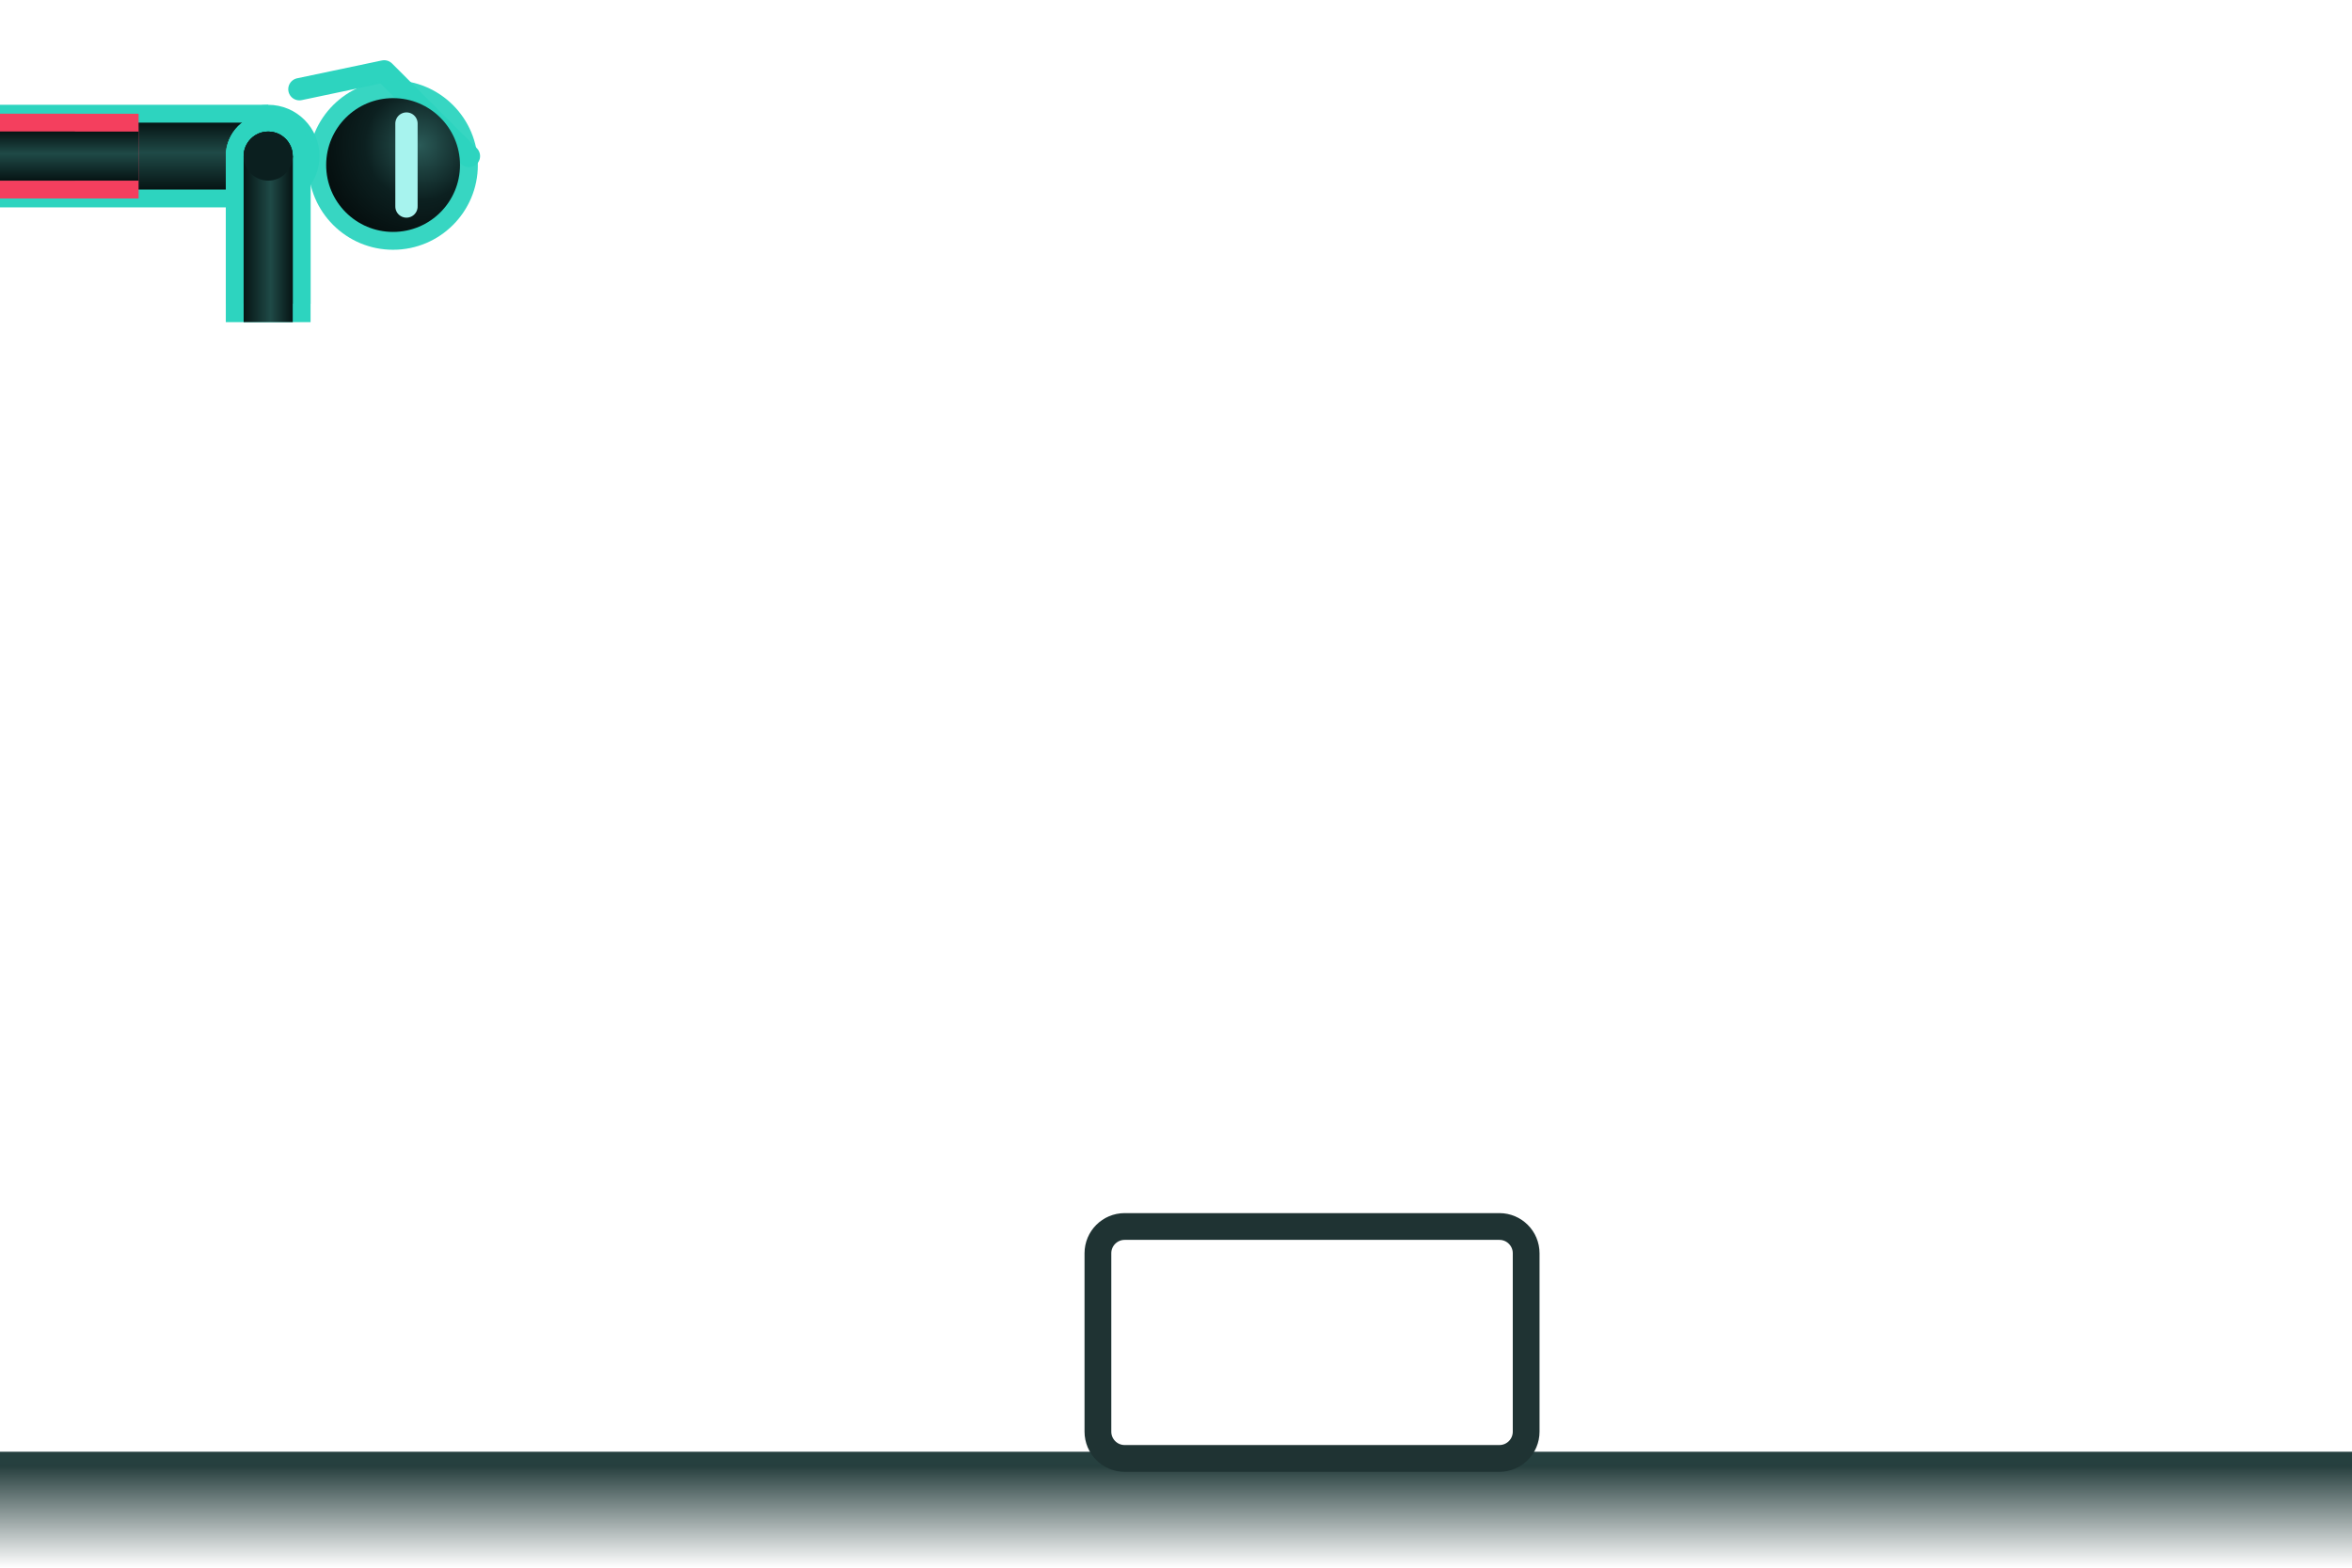
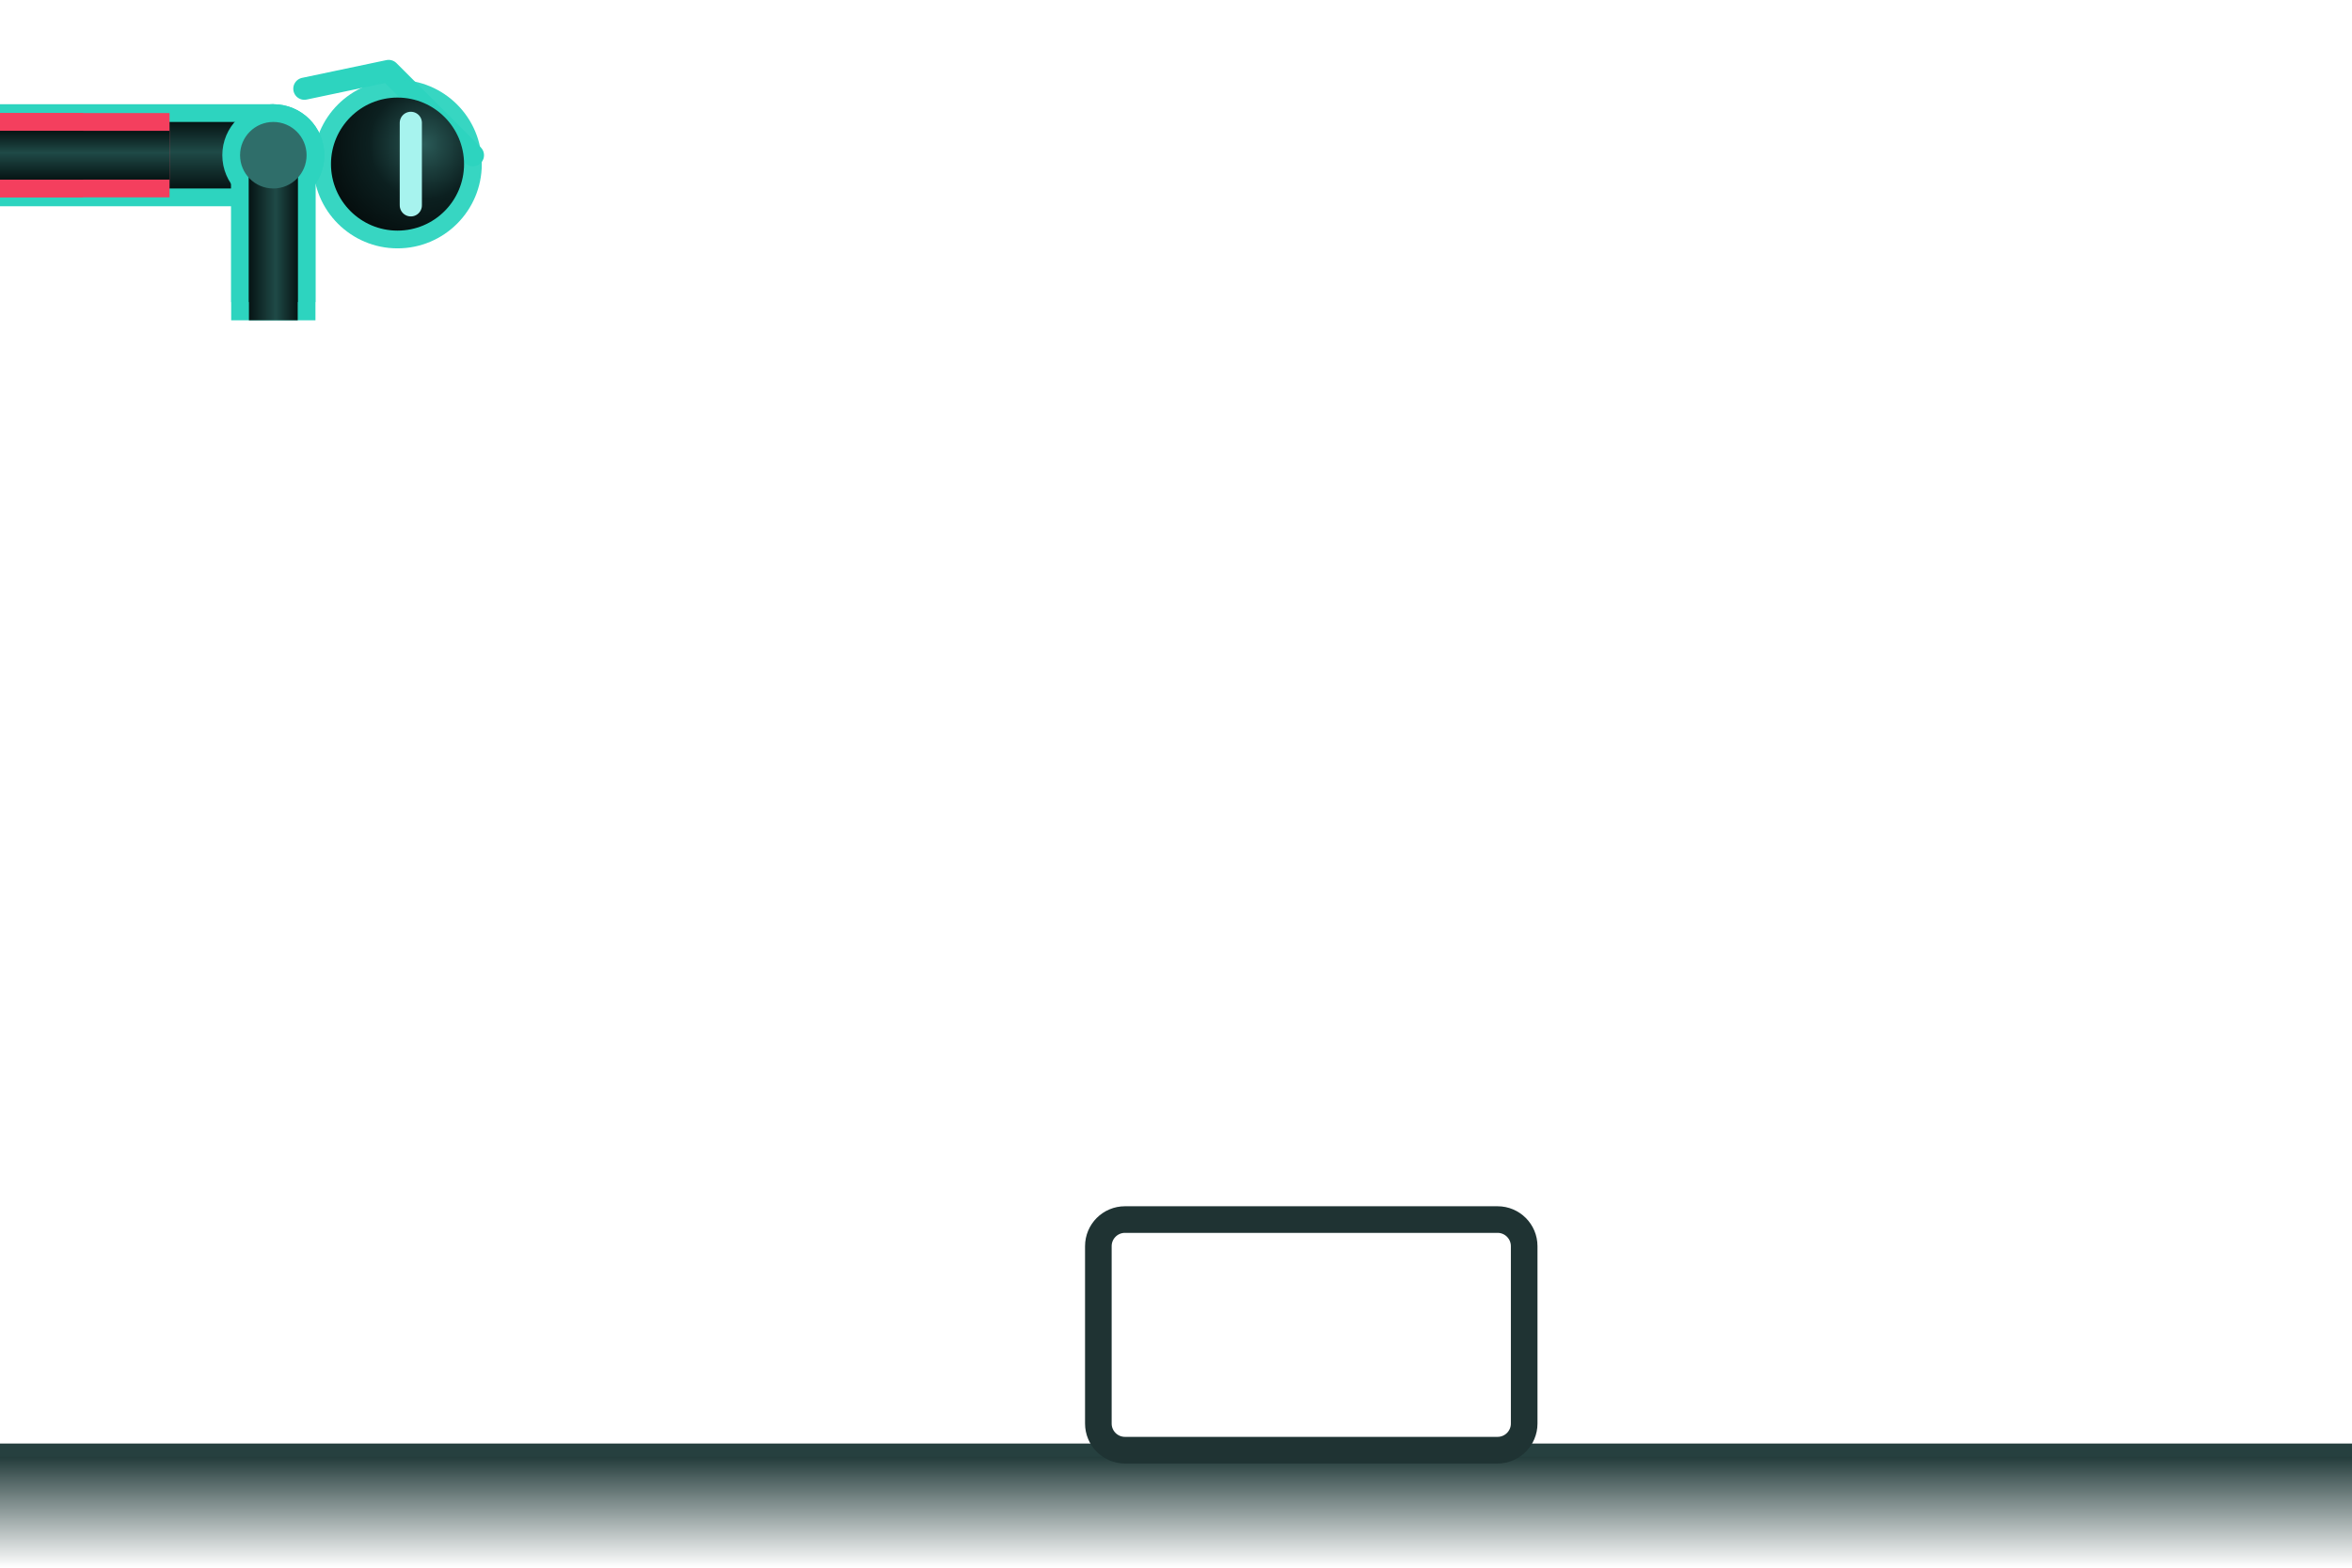
- <svg xmlns="http://www.w3.org/2000/svg" viewBox="0 0 527.25 351.5">
-   <style>g{transform-box:view-box;transform-origin:0 0}@keyframes m0{0%,90%,100%{transform:translate(220px,292px) scale(1,1);opacity:0.9}40%,50%{transform:translate(290px,292px) scale(0.32,1);opacity:0.41}}.m0{animation:m0 2.4s cubic-bezier(.45,0,.55,1) infinite}@keyframes m1{0%,90%,100%{transform:translate(220px,202px);}40%,50%{transform:translate(290px,106px);}}.m1{animation:m1 2.4s cubic-bezier(.45,0,.55,1) infinite}@keyframes m2{0%,90%,100%{transform:translate(0px,0px) rotate(97.77deg);}40%,50%{transform:translate(0px,0px) rotate(110.22deg);}}.m2{animation:m2 2.4s cubic-bezier(.45,0,.55,1) infinite}@keyframes m3{0%,90%,100%{transform:scale(1.05,1);}40%,50%{transform:scale(0.95,1);}}.m3{animation:m3 2.4s cubic-bezier(.45,0,.55,1) infinite}@keyframes m4{0%,90%,100%{transform:translate(44.41px,0px) rotate(-5.28deg);}40%,50%{transform:translate(40.5px,0px) rotate(-16.41deg);}}.m4{animation:m4 2.4s cubic-bezier(.45,0,.55,1) infinite}@keyframes m5{0%,90%,100%{transform:scale(1.21,1);}40%,50%{transform:scale(0.79,1);}}.m5{animation:m5 2.4s cubic-bezier(.45,0,.55,1) infinite}@keyframes m6{0%,90%,100%{transform:translate(46.04px,0px) rotate(-92.49deg);}40%,50%{transform:translate(30.07px,0px) rotate(-93.81deg);}}.m6{animation:m6 2.4s cubic-bezier(.45,0,.55,1) infinite}@keyframes m7{0%,90%,100%{transform:translate(220px,202px) rotate(-90deg);}40%,50%{transform:translate(290px,106px) rotate(-90deg);}}.m7{animation:m7 2.4s cubic-bezier(.45,0,.55,1) infinite}@keyframes m8{0%,90%,100%{transform:translate(0px,0px) rotate(18.43deg);}40%,50%{transform:translate(0px,0px) rotate(75.26deg);}}.m8{animation:m8 2.4s cubic-bezier(.45,0,.55,1) infinite}@keyframes m9{0%,90%,100%{transform:scale(1.13,1);}40%,50%{transform:scale(0.87,1);}}.m9{animation:m9 2.4s cubic-bezier(.45,0,.55,1) infinite}@keyframes m10{0%,90%,100%{transform:translate(50.6px,0px) rotate(26.57deg);}40%,50%{transform:translate(39.29px,0px) rotate(7.15deg);}}.m10{animation:m10 2.4s cubic-bezier(.45,0,.55,1) infinite}@keyframes m11{0%,90%,100%{transform:scale(1.01,1);}40%,50%{transform:scale(0.99,1);}}.m11{animation:m11 2.4s cubic-bezier(.45,0,.55,1) infinite}@keyframes m12{0%,90%,100%{transform:translate(31.11px,0px) rotate(-45deg);}40%,50%{transform:translate(30.27px,0px) rotate(-82.41deg);}}.m12{animation:m12 2.4s cubic-bezier(.45,0,.55,1) infinite}@keyframes m13{0%{transform:translate(0px,0px) rotate(83.83deg)}5%{transform:translate(0px,0px) rotate(83.63deg)}10%{transform:translate(0px,0px) rotate(82.94deg)}15%{transform:translate(0px,0px) rotate(81.66deg)}20%{transform:translate(0px,0px) rotate(79.85deg)}25%{transform:translate(0px,0px) rotate(77.88deg)}30%{transform:translate(0px,0px) rotate(76.3deg)}35%{transform:translate(0px,0px) rotate(75.36deg)}40%{transform:translate(0px,0px) rotate(75.07deg)}50%{transform:translate(0px,0px) rotate(75.07deg)}55%{transform:translate(0px,0px) rotate(75.36deg)}60%{transform:translate(0px,0px) rotate(76.3deg)}65%{transform:translate(0px,0px) rotate(77.88deg)}70%{transform:translate(0px,0px) rotate(79.85deg)}75%{transform:translate(0px,0px) rotate(81.66deg)}80%{transform:translate(0px,0px) rotate(82.94deg)}85%{transform:translate(0px,0px) rotate(83.63deg)}90%{transform:translate(0px,0px) rotate(83.83deg)}100%{transform:translate(0px,0px) rotate(83.83deg)}}.m13{animation:m13 2.4s linear infinite}@keyframes m14{0%{transform:scale(1,1)}5%{transform:scale(1,1)}10%{transform:scale(0.98,1)}15%{transform:scale(0.95,1)}20%{transform:scale(0.91,1)}25%{transform:scale(0.88,1)}30%{transform:scale(0.85,1)}35%{transform:scale(0.84,1)}40%{transform:scale(0.83,1)}50%{transform:scale(0.83,1)}55%{transform:scale(0.84,1)}60%{transform:scale(0.85,1)}65%{transform:scale(0.88,1)}70%{transform:scale(0.91,1)}75%{transform:scale(0.95,1)}80%{transform:scale(0.98,1)}85%{transform:scale(1,1)}90%{transform:scale(1,1)}100%{transform:scale(1,1)}}.m14{animation:m14 2.4s linear infinite}@keyframes m15{0%{transform:translate(37.22px,0px) rotate(9.98deg)}5%{transform:translate(37.03px,0px) rotate(9.51deg)}10%{transform:translate(36.44px,0px) rotate(7.26deg)}15%{transform:translate(35.39px,0px) rotate(-2.7deg)}20%{transform:translate(34.03px,0px) rotate(-79.85deg)}25%{transform:translate(32.71px,0px) rotate(-131.81deg)}30%{transform:translate(31.74px,0px) rotate(-138.38deg)}35%{transform:translate(31.21px,0px) rotate(-139.79deg)}40%{transform:translate(31.05px,0px) rotate(-140.05deg)}50%{transform:translate(31.05px,0px) rotate(-140.05deg)}55%{transform:translate(31.21px,0px) rotate(-139.79deg)}60%{transform:translate(31.74px,0px) rotate(-138.38deg)}65%{transform:translate(32.71px,0px) rotate(-131.81deg)}70%{transform:translate(34.03px,0px) rotate(-79.85deg)}75%{transform:translate(35.39px,0px) rotate(-2.7deg)}80%{transform:translate(36.44px,0px) rotate(7.26deg)}85%{transform:translate(37.03px,0px) rotate(9.51deg)}90%{transform:translate(37.22px,0px) rotate(9.98deg)}100%{transform:translate(37.22px,0px) rotate(9.98deg)}}.m15{animation:m15 2.4s linear infinite}@keyframes m16{0%{transform:scale(0.91,1)}5%{transform:scale(0.86,1)}10%{transform:scale(0.69,1)}15%{transform:scale(0.4,1)}20%{transform:scale(0.18,1)}25%{transform:scale(0.49,1)}30%{transform:scale(0.78,1)}35%{transform:scale(0.95,1)}40%{transform:scale(1,1)}50%{transform:scale(1,1)}55%{transform:scale(0.95,1)}60%{transform:scale(0.78,1)}65%{transform:scale(0.49,1)}70%{transform:scale(0.18,1)}75%{transform:scale(0.4,1)}80%{transform:scale(0.69,1)}85%{transform:scale(0.86,1)}90%{transform:scale(0.91,1)}100%{transform:scale(0.91,1)}}.m16{animation:m16 2.4s linear infinite}@keyframes m17{0%{transform:translate(30.07px,0px) rotate(-93.81deg)}5%{transform:translate(28.37px,0px) rotate(-93.14deg)}10%{transform:translate(22.79px,0px) rotate(-90.19deg)}15%{transform:translate(13.24px,0px) rotate(-78.95deg)}20%{transform:translate(6px,0px) rotate(0deg)}25%{transform:translate(16.07px,0px) rotate(53.92deg)}30%{transform:translate(25.79px,0px) rotate(62.08deg)}35%{transform:translate(31.4px,0px) rotate(64.43deg)}40%{transform:translate(33.11px,0px) rotate(64.98deg)}50%{transform:translate(33.11px,0px) rotate(64.98deg)}55%{transform:translate(31.4px,0px) rotate(64.43deg)}60%{transform:translate(25.79px,0px) rotate(62.08deg)}65%{transform:translate(16.07px,0px) rotate(53.92deg)}70%{transform:translate(6px,0px) rotate(0deg)}75%{transform:translate(13.24px,0px) rotate(-78.95deg)}80%{transform:translate(22.79px,0px) rotate(-90.19deg)}85%{transform:translate(28.37px,0px) rotate(-93.14deg)}90%{transform:translate(30.07px,0px) rotate(-93.81deg)}100%{transform:translate(30.07px,0px) rotate(-93.81deg)}}.m17{animation:m17 2.4s linear infinite}@media (prefers-reduced-motion:reduce){*{animation-play-state:paused!important}}</style>
+ <svg xmlns="http://www.w3.org/2000/svg" viewBox="0 0 530.25 353.5">
+   <style>g{transform-box:view-box;transform-origin:0 0}@keyframes m0{0%,90%,100%{transform:translate(220px,292px) scale(1,1);opacity:0.9}40%,50%{transform:translate(290px,292px) scale(0.32,1);opacity:0.41}}.m0{animation:m0 2.4s cubic-bezier(.45,0,.55,1) infinite}@keyframes m1{0%,90%,100%{transform:translate(220px,202px)}40%,50%{transform:translate(290px,106px)}}.m1{animation:m1 2.4s cubic-bezier(.45,0,.55,1) infinite}@keyframes m2{0%,90%,100%{transform:rotate(97.77deg)}40%,50%{transform:rotate(110.22deg)}}.m2{animation:m2 2.4s cubic-bezier(.45,0,.55,1) infinite}@keyframes m3{0%,90%,100%{transform:scale(1,1)}40%,50%{transform:scale(0.91,1)}}.m3{animation:m3 2.4s cubic-bezier(.45,0,.55,1) infinite}@keyframes m4{0%,90%,100%{transform:translate(44.41px,0px) rotate(-5.28deg)}40%,50%{transform:translate(40.5px,0px) rotate(-16.41deg)}}.m4{animation:m4 2.4s cubic-bezier(.45,0,.55,1) infinite}@keyframes m5{0%,90%,100%{transform:scale(1,1)}40%,50%{transform:scale(0.65,1)}}.m5{animation:m5 2.4s cubic-bezier(.45,0,.55,1) infinite}@keyframes m6{0%,90%,100%{transform:translate(46.04px,0px) rotate(-92.49deg)}40%,50%{transform:translate(30.07px,0px) rotate(-93.81deg)}}.m6{animation:m6 2.4s cubic-bezier(.45,0,.55,1) infinite}@keyframes m7{0%,90%,100%{transform:translate(220px,202px) rotate(-90deg)}40%,50%{transform:translate(290px,106px) rotate(-90deg)}}.m7{animation:m7 2.4s cubic-bezier(.45,0,.55,1) infinite}@keyframes m8{0%,90%,100%{transform:rotate(18.43deg)}40%,50%{transform:rotate(75.26deg)}}.m8{animation:m8 2.4s cubic-bezier(.45,0,.55,1) infinite}@keyframes m9{0%,90%,100%{transform:scale(1,1)}40%,50%{transform:scale(0.78,1)}}.m9{animation:m9 2.4s cubic-bezier(.45,0,.55,1) infinite}@keyframes m10{0%,90%,100%{transform:translate(50.6px,0px) rotate(26.57deg)}40%,50%{transform:translate(39.29px,0px) rotate(7.15deg)}}.m10{animation:m10 2.4s cubic-bezier(.45,0,.55,1) infinite}@keyframes m11{0%,90%,100%{transform:scale(1,1)}40%,50%{transform:scale(0.97,1)}}.m11{animation:m11 2.4s cubic-bezier(.45,0,.55,1) infinite}@keyframes m12{0%,90%,100%{transform:translate(31.11px,0px) rotate(-45deg)}40%,50%{transform:translate(30.27px,0px) rotate(-82.41deg)}}.m12{animation:m12 2.4s cubic-bezier(.45,0,.55,1) infinite}@keyframes m13{0%{transform:rotate(83.83deg);animation-timing-function:linear}5%,85%{transform:rotate(83.63deg);animation-timing-function:linear}10%,80%{transform:rotate(82.94deg);animation-timing-function:linear}15%,75%{transform:rotate(81.66deg);animation-timing-function:linear}20%,70%{transform:rotate(79.85deg);animation-timing-function:linear}25%,65%{transform:rotate(77.88deg);animation-timing-function:linear}30%,60%{transform:rotate(76.3deg);animation-timing-function:linear}35%,55%{transform:rotate(75.36deg);animation-timing-function:linear}40%{transform:rotate(75.07deg)}50%{transform:rotate(75.07deg);animation-timing-function:linear}90%,100%{transform:rotate(83.83deg)}}.m13{animation:m13 2.4s cubic-bezier(.45,0,.55,1) infinite}@keyframes m14{0%,5%,85%{transform:scale(1,1);animation-timing-function:linear}10%,80%{transform:scale(0.98,1);animation-timing-function:linear}15%,75%{transform:scale(0.95,1);animation-timing-function:linear}20%,70%{transform:scale(0.91,1);animation-timing-function:linear}25%,65%{transform:scale(0.88,1);animation-timing-function:linear}30%,60%{transform:scale(0.85,1);animation-timing-function:linear}35%,55%{transform:scale(0.84,1);animation-timing-function:linear}40%{transform:scale(0.83,1)}50%{transform:scale(0.83,1);animation-timing-function:linear}90%,100%{transform:scale(1,1)}}.m14{animation:m14 2.4s cubic-bezier(.45,0,.55,1) infinite}@keyframes m15{0%{transform:translate(37.22px,0px) rotate(9.98deg);animation-timing-function:linear}5%,85%{transform:translate(37.03px,0px) rotate(9.51deg);animation-timing-function:linear}10%,80%{transform:translate(36.44px,0px) rotate(7.26deg);animation-timing-function:linear}15%,75%{transform:translate(35.39px,0px) rotate(-2.7deg);animation-timing-function:linear}20%,70%{transform:translate(34.03px,0px) rotate(-79.85deg);animation-timing-function:linear}25%,65%{transform:translate(32.71px,0px) rotate(-131.81deg);animation-timing-function:linear}30%,60%{transform:translate(31.74px,0px) rotate(-138.38deg);animation-timing-function:linear}35%,55%{transform:translate(31.21px,0px) rotate(-139.79deg);animation-timing-function:linear}40%{transform:translate(31.05px,0px) rotate(-140.05deg)}50%{transform:translate(31.05px,0px) rotate(-140.05deg);animation-timing-function:linear}90%,100%{transform:translate(37.22px,0px) rotate(9.98deg)}}.m15{animation:m15 2.4s cubic-bezier(.45,0,.55,1) infinite}@keyframes m16{0%{transform:scale(0.91,1);animation-timing-function:linear}5%,85%{transform:scale(0.86,1);animation-timing-function:linear}10%,80%{transform:scale(0.69,1);animation-timing-function:linear}15%,75%{transform:scale(0.4,1);animation-timing-function:linear}20%,70%{transform:scale(0.18,1);animation-timing-function:linear}25%,65%{transform:scale(0.49,1);animation-timing-function:linear}30%,60%{transform:scale(0.78,1);animation-timing-function:linear}35%,55%{transform:scale(0.95,1);animation-timing-function:linear}40%{transform:scale(1,1)}50%{transform:scale(1,1);animation-timing-function:linear}90%,100%{transform:scale(0.91,1)}}.m16{animation:m16 2.4s cubic-bezier(.45,0,.55,1) infinite}@keyframes m17{0%{transform:translate(30.07px,0px) rotate(-93.81deg);animation-timing-function:linear}5%,85%{transform:translate(28.37px,0px) rotate(-93.14deg);animation-timing-function:linear}10%,80%{transform:translate(22.79px,0px) rotate(-90.19deg);animation-timing-function:linear}15%,75%{transform:translate(13.24px,0px) rotate(-78.95deg);animation-timing-function:linear}20%,70%{transform:translate(6px,0px) rotate(0deg);animation-timing-function:linear}25%,65%{transform:translate(16.07px,0px) rotate(53.92deg);animation-timing-function:linear}30%,60%{transform:translate(25.79px,0px) rotate(62.08deg);animation-timing-function:linear}35%,55%{transform:translate(31.4px,0px) rotate(64.43deg);animation-timing-function:linear}40%{transform:translate(33.11px,0px) rotate(64.98deg)}50%{transform:translate(33.11px,0px) rotate(64.98deg);animation-timing-function:linear}90%,100%{transform:translate(30.07px,0px) rotate(-93.81deg)}}.m17{animation:m17 2.4s cubic-bezier(.45,0,.55,1) infinite}@media (prefers-reduced-motion:reduce){*{animation-play-state:paused!important}}</style>
  <defs>
    <linearGradient id="tn" x1="0" y1="0" x2="0" y2="1">
      <stop offset="0" stop-color="#061414" />
      <stop offset=".45" stop-color="#1f4a47" />
      <stop offset="1" stop-color="#061414" />
    </linearGradient>
    <linearGradient id="tf" x1="0" y1="0" x2="0" y2="1">
      <stop offset="0" stop-color="#040c0c" />
      <stop offset=".45" stop-color="#102828" />
      <stop offset="1" stop-color="#040c0c" />
    </linearGradient>
    <radialGradient id="hd" cx=".35" cy=".3" r=".75">
      <stop offset="0" stop-color="#2a5a57" />
      <stop offset=".55" stop-color="#0c2020" />
      <stop offset="1" stop-color="#050e0e" />
    </radialGradient>
    <radialGradient id="sh">
      <stop offset="0" stop-color="#000" stop-opacity=".9" />
      <stop offset="1" stop-color="#000" stop-opacity="0" />
    </radialGradient>
    <linearGradient id="fl" x1="0" y1="0" x2="0" y2="1">
      <stop offset="0" stop-color="#16302f" />
      <stop offset="1" stop-color="#16302f" stop-opacity="0" />
    </linearGradient>
  </defs>
-   <g transform="translate(-13.88,35)">
-     <rect x="13.88" y="292" width="527.25" height="24.5" fill="url(#fl)" />
-     <path d="M13.88,292 H541.12" fill="none" stroke="#26403f" stroke-width="3" stroke-linecap="round" stroke-linejoin="round" />
+   <g transform="translate(-12.38,35)">
+     <rect x="12.38" y="292" width="530.25" height="26.5" fill="url(#fl)" />
+     <path d="M12.38,292 H542.62" fill="none" stroke="#26403f" stroke-width="3" stroke-linecap="round" stroke-linejoin="round" />
    <g class="m0">
      <ellipse rx="57" ry="8" fill="url(#sh)" />
    </g>
    <rect x="260" y="240" width="96" height="52" rx="6" fill="none" stroke="#1f3333" stroke-width="6" />
    <g class="m1">
      <g class="m2">
        <circle r="8.5" fill="#7a2436" />
        <g class="m3">
-           <path d="M0,0 H42.45" fill="none" stroke="#7a2436" stroke-width="17" stroke-linecap="butt" stroke-linejoin="round" />
+           <path d="M0,0 H44.41" fill="none" stroke="#7a2436" stroke-width="17" stroke-linecap="butt" stroke-linejoin="round" />
        </g>
        <g class="m4">
          <circle r="8.5" fill="#7a2436" />
          <g class="m5">
-             <path d="M0,0 H38.06" fill="none" stroke="#7a2436" stroke-width="17" stroke-linecap="butt" stroke-linejoin="round" />
+             <path d="M0,0 H46.04" fill="none" stroke="#7a2436" stroke-width="17" stroke-linecap="butt" stroke-linejoin="round" />
          </g>
          <g class="m6">
            <circle r="8.5" fill="#7a2436" />
          </g>
        </g>
      </g>
    </g>
    <g class="m1">
      <g class="m2">
        <circle r="4.5" fill="#071313" />
        <g class="m3">
-           <rect y="-4.5" width="42.45" height="9" fill="url(#tf)" />
+           <rect y="-4.5" width="44.41" height="9" fill="url(#tf)" />
        </g>
        <g class="m4">
          <circle r="4.5" fill="#071313" />
          <g class="m5">
-             <rect y="-4.5" width="38.06" height="9" fill="url(#tf)" />
+             <rect y="-4.5" width="46.04" height="9" fill="url(#tf)" />
          </g>
          <g class="m6">
            <circle r="4.5" fill="#071313" />
          </g>
        </g>
      </g>
    </g>
    <g class="m7">
      <circle r="11.5" fill="#2dd4bf" />
-       <path d="M0,0 H74" fill="none" stroke="#2dd4bf" stroke-width="23" stroke-linecap="butt" stroke-linejoin="round" />
+       <g transform="scale(1,1)">
+         <path d="M0,0 H74" fill="none" stroke="#2dd4bf" stroke-width="23" stroke-linecap="butt" stroke-linejoin="round" />
+       </g>
      <g transform="translate(74,0) rotate(90)">
        <circle r="11.5" fill="#2dd4bf" />
      </g>
    </g>
    <g class="m7">
      <circle r="7.5" fill="#0b1f1f" />
-       <rect y="-7.5" width="74" height="15" fill="url(#tn)" />
+       <g transform="scale(1,1)">
+         <rect y="-7.5" width="74" height="15" fill="url(#tn)" />
+       </g>
      <g transform="translate(74,0) rotate(90)">
        <circle r="7.5" fill="#0b1f1f" />
      </g>
    </g>
    <g class="m7">
      <g transform="translate(74,0) rotate(90)">
-         <g transform="translate(0,0) rotate(-85.91)">
+         <g transform="rotate(-85.91)">
          <g transform="translate(28.07,0) rotate(85.91)">
            <path d="M-2,-17 L-21,2 L-17,21" fill="none" stroke="#2dd4bf" stroke-width="5" stroke-linecap="round" stroke-linejoin="round" />
            <circle r="19" fill="#2dd4bf" opacity="0.95" />
            <circle r="15" fill="url(#hd)" />
            <path d="M-9.3,-3 H9.3" fill="none" stroke="#a7f3ee" stroke-width="5" stroke-linecap="round" stroke-linejoin="round" />
          </g>
        </g>
      </g>
    </g>
    <g class="m1">
      <g class="m8">
        <circle r="9.5" fill="#f43f5e" />
        <g class="m9">
-           <path d="M0,0 H44.95" fill="none" stroke="#f43f5e" stroke-width="19" stroke-linecap="butt" stroke-linejoin="round" />
+           <path d="M0,0 H50.6" fill="none" stroke="#f43f5e" stroke-width="19" stroke-linecap="butt" stroke-linejoin="round" />
        </g>
        <g class="m10">
          <circle r="9.5" fill="#f43f5e" />
          <g class="m11">
-             <path d="M0,0 H30.69" fill="none" stroke="#f43f5e" stroke-width="19" stroke-linecap="butt" stroke-linejoin="round" />
+             <path d="M0,0 H31.11" fill="none" stroke="#f43f5e" stroke-width="19" stroke-linecap="butt" stroke-linejoin="round" />
          </g>
          <g class="m12">
            <circle r="9.5" fill="#f43f5e" />
          </g>
        </g>
      </g>
    </g>
    <g class="m1">
      <g class="m8">
        <circle r="5.5" fill="#0b1f1f" />
        <g class="m9">
-           <rect y="-5.5" width="44.95" height="11" fill="url(#tn)" />
+           <rect y="-5.5" width="50.6" height="11" fill="url(#tn)" />
        </g>
        <g class="m10">
          <circle r="5.5" fill="#0b1f1f" />
          <g class="m11">
-             <rect y="-5.5" width="30.69" height="11" fill="url(#tn)" />
+             <rect y="-5.5" width="31.11" height="11" fill="url(#tn)" />
          </g>
          <g class="m12">
            <circle r="5.5" fill="#0b1f1f" />
          </g>
        </g>
      </g>
    </g>
    <g class="m7">
      <g transform="translate(74,0) rotate(90)">
        <g class="m13">
          <circle r="9.5" fill="#2dd4bf" />
          <g class="m14">
            <path d="M0,0 H37.22" fill="none" stroke="#2dd4bf" stroke-width="19" stroke-linecap="butt" stroke-linejoin="round" />
          </g>
          <g class="m15">
            <circle r="9.5" fill="#2dd4bf" />
            <g class="m16">
              <path d="M0,0 H33.11" fill="none" stroke="#2dd4bf" stroke-width="19" stroke-linecap="butt" stroke-linejoin="round" />
            </g>
            <g class="m17">
-               <circle r="9.5" fill="#2dd4bf" />
+               <circle r="11.5" fill="#2dd4bf" />
            </g>
          </g>
        </g>
      </g>
    </g>
    <g class="m7">
      <g transform="translate(74,0) rotate(90)">
        <g class="m13">
          <circle r="5.5" fill="#0b1f1f" />
          <g class="m14">
            <rect y="-5.5" width="37.22" height="11" fill="url(#tn)" />
          </g>
          <g class="m15">
            <circle r="5.5" fill="#0b1f1f" />
            <g class="m16">
              <rect y="-5.5" width="33.11" height="11" fill="url(#tn)" />
            </g>
            <g class="m17">
-               <circle r="5.5" fill="#0b1f1f" />
+               <circle r="7.5" fill="#2f6e6a" />
            </g>
          </g>
        </g>
      </g>
    </g>
  </g>
</svg>
